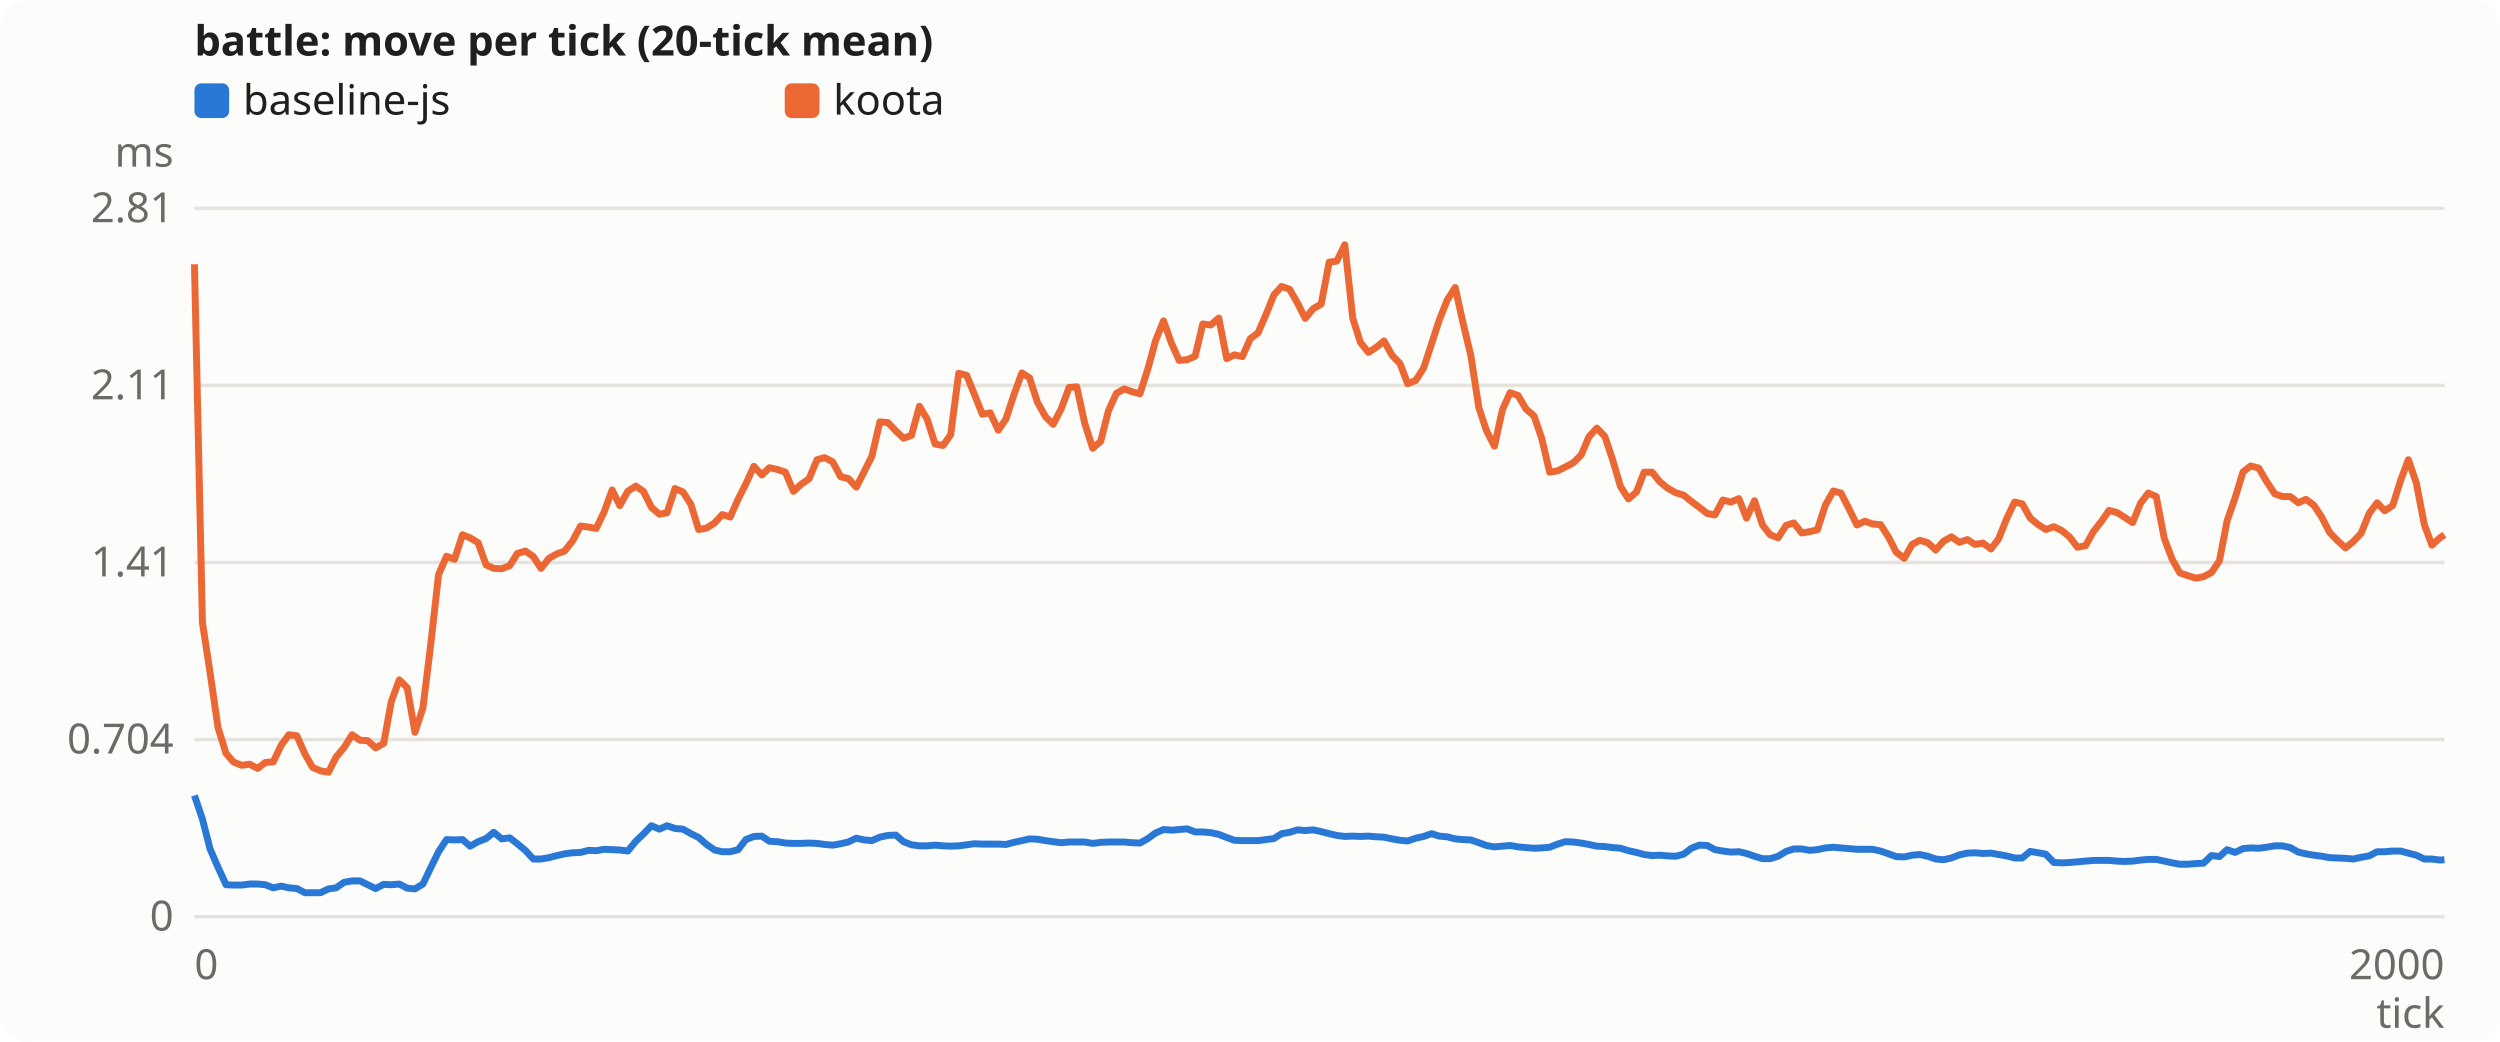
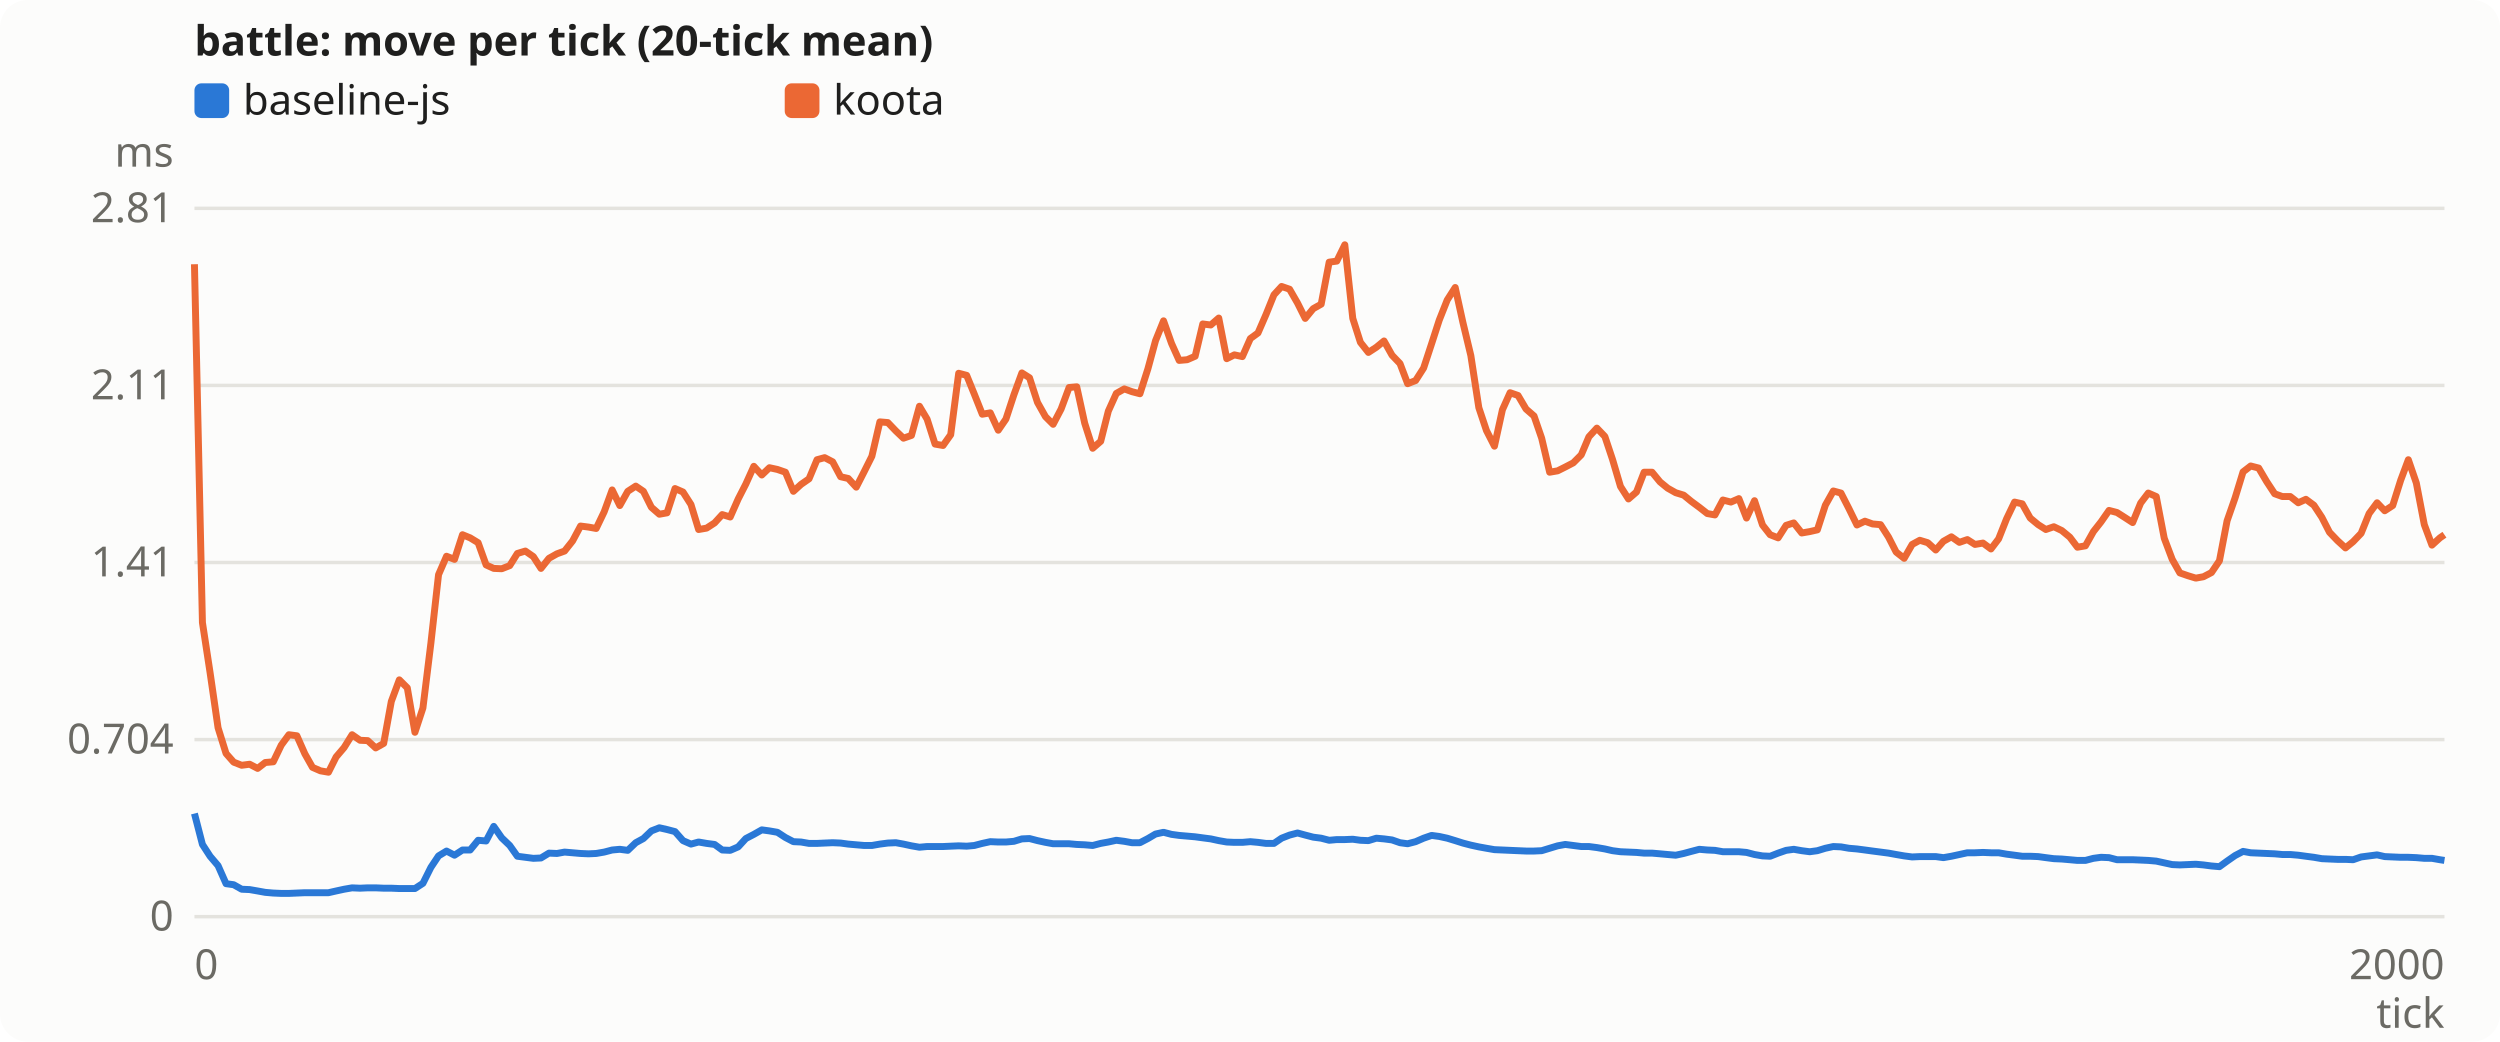
<svg xmlns="http://www.w3.org/2000/svg" viewBox="0 0 720 300" font-family="system-ui,sans-serif" font-size="12">
  <style>.bg{fill:#fcfcfb}.g{stroke:#e4e3de;stroke-width:1}.p{fill:#1f1f1e}.m{fill:#6b6a64}.s0{stroke:#2a78d6}.f0{fill:#2a78d6}.s1{stroke:#eb6834}.f1{fill:#eb6834}.s2{stroke:#1baf7a}.f2{fill:#1baf7a}.s3{stroke:#eda100}.f3{fill:#eda100}.s4{stroke:#e87ba4}.f4{fill:#e87ba4}.s5{stroke:#008300}.f5{fill:#008300}
@media (prefers-color-scheme: dark){.bg{fill:#1a1a19}.g{stroke:#33332f}.p{fill:#f0efec}.m{fill:#a3a29a}.s0{stroke:#3987e5}.f0{fill:#3987e5}.s1{stroke:#d95926}.f1{fill:#d95926}.s2{stroke:#199e70}.f2{fill:#199e70}.s3{stroke:#c98500}.f3{fill:#c98500}.s4{stroke:#d55181}.f4{fill:#d55181}.s5{stroke:#008300}.f5{fill:#008300}}</style>
  <rect class="bg" width="720" height="300" rx="8" />
  <text class="p" x="56" y="16" font-weight="600">battle: move per tick (20-tick mean)</text>
  <line class="g" x1="56" x2="704" y1="264" y2="264" />
  <text class="m" x="50" y="268" text-anchor="end">0</text>
  <line class="g" x1="56" x2="704" y1="213" y2="213" />
  <text class="m" x="50" y="217" text-anchor="end">0.704</text>
  <line class="g" x1="56" x2="704" y1="162" y2="162" />
  <text class="m" x="50" y="166" text-anchor="end">1.41</text>
  <line class="g" x1="56" x2="704" y1="111" y2="111" />
  <text class="m" x="50" y="115" text-anchor="end">2.11</text>
  <line class="g" x1="56" x2="704" y1="60" y2="60" />
  <text class="m" x="50" y="64" text-anchor="end">2.81</text>
  <text class="m" x="704" y="296" text-anchor="end">tick</text>
  <text class="m" x="50" y="48" text-anchor="end">ms</text>
  <text class="m" x="56" y="282">0</text>
  <text class="m" x="704" y="282" text-anchor="end">2000</text>
-   <polyline class="s0" fill="none" stroke-width="2" stroke-linejoin="round" points="56.0,229.1 58.3,235.9 60.5,244.5 62.8,249.8 65.1,254.8 67.3,254.9 69.6,254.9 71.9,254.6 74.2,254.6 76.4,254.8 78.7,255.7 81.0,255.2 83.2,255.7 85.5,255.9 87.8,257.1 90.0,257.1 92.3,257.1 94.6,256.0 96.8,255.7 99.1,254.1 101.4,253.7 103.7,253.7 105.9,254.8 108.2,255.9 110.5,254.7 112.7,254.8 115.0,254.6 117.3,255.8 119.5,256.0 121.8,254.6 124.1,249.8 126.3,245.3 128.6,241.8 130.9,241.9 133.2,241.8 135.4,243.7 137.7,242.4 140.0,241.5 142.2,239.7 144.5,241.6 146.8,241.3 149.0,243.0 151.3,244.9 153.6,247.4 155.8,247.4 158.1,247.0 160.4,246.4 162.6,245.9 164.9,245.6 167.2,245.5 169.5,244.9 171.7,245.0 174.0,244.6 176.3,244.7 178.5,244.8 180.8,245.1 183.1,242.3 185.3,240.2 187.6,237.8 189.9,238.8 192.1,237.8 194.4,238.6 196.7,238.8 199.0,240.1 201.2,241.2 203.5,243.2 205.8,244.8 208.0,245.3 210.3,245.3 212.6,244.7 214.8,241.8 217.1,240.9 219.4,240.8 221.6,242.3 223.9,242.4 226.2,242.8 228.5,242.9 230.7,242.9 233.0,242.8 235.3,242.9 237.5,243.2 239.8,243.4 242.1,243.0 244.3,242.5 246.6,241.4 248.9,241.9 251.1,242.1 253.4,241.1 255.7,240.6 258.0,240.5 260.2,242.4 262.5,243.3 264.8,243.6 267.0,243.6 269.3,243.4 271.6,243.6 273.8,243.7 276.1,243.6 278.4,243.3 280.6,243.0 282.9,243.1 285.2,243.1 287.5,243.1 289.7,243.2 292.0,242.6 294.3,242.1 296.5,241.6 298.8,241.7 301.1,242.1 303.3,242.4 305.6,242.7 307.9,242.5 310.1,242.5 312.4,242.5 314.7,242.9 317.0,242.6 319.2,242.5 321.5,242.5 323.8,242.5 326.0,242.7 328.3,242.8 330.6,241.5 332.8,239.9 335.1,238.9 337.4,239.1 339.6,238.9 341.9,238.7 344.2,239.6 346.4,239.6 348.7,239.8 351.0,240.3 353.3,241.2 355.5,242.0 357.8,242.1 360.1,242.1 362.3,242.1 364.6,241.8 366.9,241.5 369.1,240.1 371.4,239.7 373.7,239.0 375.9,239.2 378.2,239.0 380.5,239.5 382.8,240.1 385.0,240.6 387.3,240.9 389.6,240.8 391.8,240.9 394.1,240.8 396.4,241.0 398.6,241.1 400.9,241.6 403.2,242.0 405.4,242.2 407.7,241.4 410.0,240.9 412.3,240.1 414.5,240.8 416.8,241.0 419.1,241.6 421.3,241.8 423.6,241.9 425.9,242.7 428.1,243.5 430.4,243.9 432.7,243.7 434.9,243.5 437.2,243.9 439.5,244.1 441.8,244.3 444.0,244.2 446.3,244.0 448.6,243.1 450.8,242.4 453.1,242.5 455.4,242.8 457.6,243.2 459.9,243.7 462.2,243.8 464.4,244.1 466.7,244.3 469.0,245.0 471.3,245.5 473.5,246.1 475.8,246.4 478.1,246.3 480.3,246.5 482.6,246.6 484.9,246.0 487.1,244.3 489.4,243.4 491.7,243.5 493.9,244.7 496.2,245.1 498.5,245.4 500.8,245.3 503.0,245.8 505.3,246.6 507.6,247.3 509.8,247.3 512.1,246.6 514.4,245.2 516.6,244.5 518.9,244.5 521.2,244.9 523.4,244.7 525.7,244.2 528.0,244.0 530.2,244.2 532.5,244.4 534.8,244.6 537.1,244.6 539.3,244.6 541.6,245.1 543.9,245.9 546.1,246.7 548.4,246.8 550.7,246.3 552.9,246.1 555.2,246.6 557.5,247.4 559.7,247.6 562.0,247.1 564.3,246.2 566.6,245.7 568.8,245.6 571.1,245.8 573.4,245.7 575.6,246.1 577.9,246.5 580.2,247.1 582.4,247.1 584.7,245.2 587.0,245.6 589.2,246.0 591.5,248.4 593.8,248.5 596.1,248.4 598.3,248.2 600.6,248.0 602.9,247.8 605.1,247.8 607.4,247.8 609.7,248.0 611.9,248.1 614.2,248.0 616.5,247.7 618.7,247.5 621.0,247.5 623.3,248.0 625.6,248.5 627.8,248.9 630.1,248.9 632.4,248.7 634.6,248.6 636.9,246.4 639.2,246.7 641.4,244.7 643.7,245.5 646.0,244.4 648.2,244.2 650.5,244.3 652.8,244.0 655.1,243.6 657.3,243.6 659.6,244.1 661.9,245.4 664.1,245.9 666.4,246.3 668.7,246.6 670.9,247.0 673.2,247.1 675.5,247.2 677.7,247.4 680.0,246.9 682.3,246.5 684.6,245.3 686.8,245.3 689.1,245.1 691.4,245.1 693.6,245.7 695.9,246.3 698.2,247.4 700.4,247.4 702.7,247.7 704.0,247.6" />
+   <polyline class="s0" fill="none" stroke-width="2" stroke-linejoin="round" points="56.0,234.3 58.3,243.2 60.5,246.6 62.8,249.3 65.1,254.5 67.3,254.8 69.6,256.1 71.9,256.2 74.2,256.6 76.4,257.0 78.7,257.2 81.0,257.3 83.2,257.3 85.5,257.2 87.8,257.1 90.0,257.1 92.3,257.1 94.6,257.1 96.8,256.6 99.1,256.1 101.4,255.7 103.7,255.8 105.9,255.7 108.2,255.7 110.5,255.8 112.7,255.8 115.0,255.9 117.3,255.9 119.5,255.9 121.8,254.4 124.1,249.8 126.3,246.5 128.6,245.1 130.9,246.3 133.2,244.8 135.4,244.8 137.7,242.0 140.0,242.2 142.2,238.0 144.5,241.3 146.8,243.5 149.0,246.6 151.3,246.9 153.6,247.2 155.8,247.1 158.1,245.7 160.4,245.8 162.6,245.4 164.9,245.6 167.2,245.8 169.5,245.9 171.7,245.8 174.0,245.4 176.3,244.8 178.5,244.6 180.8,244.9 183.1,242.7 185.3,241.5 187.6,239.3 189.9,238.4 192.1,238.9 194.4,239.5 196.7,242.1 199.0,243.1 201.2,242.5 203.5,242.9 205.8,243.2 208.0,244.8 210.3,244.9 212.6,243.9 214.8,241.5 217.1,240.3 219.4,239.0 221.6,239.3 223.9,239.7 226.2,241.2 228.5,242.4 230.7,242.5 233.0,242.9 235.3,242.9 237.5,242.8 239.8,242.7 242.1,242.8 244.3,243.1 246.6,243.3 248.9,243.5 251.1,243.5 253.4,243.1 255.7,242.8 258.0,242.7 260.2,243.1 262.5,243.6 264.8,244.0 267.0,243.8 269.3,243.8 271.6,243.8 273.8,243.7 276.1,243.6 278.4,243.7 280.6,243.5 282.9,242.9 285.2,242.4 287.5,242.5 289.7,242.5 292.0,242.3 294.3,241.6 296.5,241.5 298.8,242.1 301.1,242.6 303.3,243.0 305.6,243.0 307.9,243.0 310.1,243.2 312.4,243.3 314.7,243.5 317.0,242.9 319.2,242.5 321.5,242.0 323.8,242.3 326.0,242.7 328.3,242.7 330.6,241.5 332.8,240.2 335.1,239.7 337.4,240.3 339.6,240.6 341.9,240.8 344.2,241.0 346.4,241.3 348.7,241.6 351.0,242.1 353.3,242.5 355.5,242.6 357.8,242.6 360.1,242.4 362.3,242.6 364.6,242.9 366.9,242.9 369.1,241.4 371.4,240.5 373.7,239.9 375.9,240.5 378.2,241.1 380.5,241.4 382.8,242.0 385.0,241.8 387.3,241.8 389.6,241.7 391.8,242.0 394.1,242.1 396.4,241.4 398.6,241.6 400.9,241.9 403.2,242.7 405.4,243.0 407.7,242.4 410.0,241.4 412.3,240.6 414.5,240.9 416.8,241.4 419.1,242.1 421.3,242.8 423.6,243.4 425.9,243.9 428.1,244.3 430.4,244.7 432.7,244.8 434.9,244.9 437.2,245.0 439.5,245.1 441.8,245.1 444.0,245.0 446.3,244.3 448.6,243.6 450.8,243.2 453.1,243.5 455.4,243.8 457.6,243.8 459.9,244.1 462.2,244.5 464.4,245.0 466.7,245.3 469.0,245.4 471.3,245.5 473.5,245.7 475.8,245.7 478.1,245.9 480.3,246.1 482.6,246.3 484.9,245.8 487.1,245.2 489.4,244.6 491.7,244.8 493.9,244.9 496.2,245.3 498.5,245.3 500.8,245.3 503.0,245.5 505.3,246.1 507.6,246.5 509.8,246.6 512.1,245.7 514.4,244.9 516.6,244.6 518.9,245.0 521.2,245.3 523.4,245.0 525.7,244.3 528.0,243.8 530.2,243.9 532.5,244.3 534.8,244.5 537.1,244.8 539.3,245.1 541.6,245.4 543.9,245.7 546.1,246.1 548.4,246.5 550.7,246.8 552.9,246.7 555.2,246.7 557.5,246.7 559.7,247.0 562.0,246.6 564.3,246.1 566.6,245.6 568.8,245.6 571.1,245.5 573.4,245.6 575.6,245.6 577.9,246.0 580.2,246.3 582.4,246.6 584.7,246.6 587.0,246.7 589.2,247.0 591.5,247.3 593.8,247.4 596.1,247.6 598.3,247.8 600.6,247.8 602.9,247.2 605.1,246.9 607.4,247.0 609.7,247.6 611.9,247.6 614.2,247.6 616.5,247.7 618.7,247.8 621.0,248.0 623.3,248.5 625.6,249.0 627.8,249.1 630.1,249.0 632.4,248.9 634.6,249.1 636.9,249.4 639.2,249.6 641.4,248.0 643.7,246.4 646.0,245.2 648.2,245.6 650.5,245.7 652.8,245.8 655.1,245.9 657.3,246.1 659.6,246.1 661.9,246.3 664.1,246.6 666.4,246.9 668.7,247.3 670.9,247.4 673.2,247.5 675.5,247.5 677.7,247.6 680.0,246.8 682.3,246.5 684.6,246.2 686.8,246.7 689.1,246.8 691.4,246.9 693.6,246.9 695.9,247.0 698.2,247.2 700.4,247.2 702.7,247.6 704.0,247.8" />
  <polyline class="s1" fill="none" stroke-width="2" stroke-linejoin="round" points="56.0,76.1 58.3,179.3 60.5,193.7 62.8,209.6 65.1,217.0 67.3,219.5 69.6,220.4 71.9,220.1 74.2,221.3 76.4,219.6 78.7,219.4 81.0,214.6 83.2,211.6 85.5,211.9 87.8,217.1 90.0,221.0 92.3,222.0 94.6,222.4 96.8,218.0 99.1,215.3 101.4,211.6 103.7,213.2 105.9,213.3 108.2,215.4 110.5,214.1 112.7,202.0 115.0,195.8 117.3,198.1 119.5,210.9 121.8,203.9 124.1,185.2 126.3,165.5 128.6,160.2 130.9,161.1 133.2,154.0 135.4,154.9 137.7,156.3 140.0,162.7 142.2,163.7 144.5,163.8 146.8,162.9 149.0,159.4 151.3,158.7 153.6,160.3 155.8,163.7 158.1,160.8 160.4,159.5 162.6,158.7 164.9,155.8 167.2,151.5 169.5,151.8 171.7,152.2 174.0,147.4 176.3,141.1 178.5,145.6 180.8,141.5 183.1,140.0 185.3,141.5 187.6,146.1 189.9,148.1 192.1,147.7 194.4,140.7 196.7,141.7 199.0,145.3 201.2,152.5 203.5,152.1 205.8,150.6 208.0,148.2 210.3,148.9 212.6,143.7 214.8,139.4 217.1,134.3 219.4,136.8 221.6,134.7 223.9,135.2 226.2,136.0 228.5,141.5 230.7,139.5 233.0,137.9 235.3,132.4 237.5,131.8 239.8,133.0 242.1,137.3 244.3,137.8 246.6,140.3 248.9,135.8 251.1,131.4 253.4,121.5 255.7,121.7 258.0,124.1 260.2,126.2 262.5,125.4 264.8,117.0 267.0,120.7 269.3,127.9 271.6,128.3 273.8,125.2 276.1,107.5 278.4,108.1 280.6,113.5 282.9,119.3 285.2,118.9 287.5,123.9 289.7,120.7 292.0,113.7 294.3,107.4 296.5,108.8 298.8,115.9 301.1,120.0 303.3,122.2 305.6,117.8 307.9,111.6 310.1,111.4 312.4,121.9 314.7,129.1 317.0,127.1 319.2,118.4 321.5,113.3 323.8,112.0 326.0,112.8 328.3,113.4 330.6,106.2 332.8,98.1 335.1,92.4 337.4,98.9 339.6,103.8 341.9,103.6 344.2,102.6 346.4,93.3 348.7,93.6 351.0,91.6 353.3,103.3 355.5,102.2 357.8,102.7 360.1,97.5 362.3,95.9 364.6,90.6 366.9,84.9 369.1,82.5 371.4,83.3 373.7,87.3 375.9,91.7 378.2,88.9 380.5,87.6 382.8,75.5 385.0,75.2 387.3,70.5 389.6,91.7 391.8,98.6 394.1,101.5 396.4,100.0 398.6,98.2 400.9,102.3 403.2,104.7 405.4,110.5 407.7,109.6 410.0,106.0 412.3,99.0 414.5,92.2 416.8,86.4 419.1,82.8 421.3,92.8 423.6,102.4 425.9,117.4 428.1,124.0 430.4,128.5 432.7,118.0 434.9,113.1 437.2,113.9 439.5,117.8 441.8,119.8 444.0,126.2 446.3,136.0 448.6,135.6 450.8,134.5 453.1,133.3 455.4,131.0 457.6,125.8 459.9,123.3 462.2,125.7 464.4,132.3 466.7,140.1 469.0,143.7 471.3,141.7 473.5,136.0 475.8,136.0 478.1,138.8 480.3,140.6 482.6,141.9 484.9,142.6 487.1,144.4 489.4,146.1 491.7,147.9 493.9,148.3 496.2,144.0 498.5,144.6 500.8,143.6 503.0,149.2 505.3,144.2 507.6,151.2 509.8,154.0 512.1,154.9 514.4,151.3 516.6,150.6 518.9,153.5 521.2,153.1 523.4,152.6 525.7,145.5 528.0,141.4 530.2,142.0 532.5,146.5 534.8,151.2 537.1,150.1 539.3,150.9 541.6,151.1 543.9,154.7 546.1,159.0 548.4,160.8 550.7,156.8 552.9,155.6 555.2,156.3 557.5,158.4 559.7,155.9 562.0,154.6 564.3,156.2 566.6,155.4 568.8,156.8 571.1,156.4 573.4,158.1 575.6,155.2 577.9,149.4 580.2,144.6 582.4,145.1 584.7,149.2 587.0,151.1 589.2,152.5 591.5,151.7 593.8,152.8 596.1,154.7 598.3,157.6 600.6,157.2 602.9,153.1 605.1,150.3 607.4,147.0 609.7,147.6 611.9,149.0 614.2,150.5 616.5,144.9 618.7,142.0 621.0,143.0 623.3,155.0 625.6,161.1 627.8,165.0 630.1,165.8 632.4,166.5 634.6,166.1 636.9,164.9 639.2,161.5 641.4,150.0 643.7,143.4 646.0,135.9 648.2,134.2 650.5,134.8 652.8,138.7 655.1,142.2 657.3,143.0 659.6,143.0 661.9,144.8 664.1,143.8 666.4,145.5 668.7,149.0 670.9,153.3 673.2,155.7 675.5,157.8 677.7,156.0 680.0,153.6 682.3,147.9 684.6,144.8 686.8,147.1 689.1,145.6 691.4,138.3 693.6,132.4 695.9,139.1 698.2,151.1 700.4,157.0 702.7,154.9 704.0,154.0" />
  <rect class="f0" x="56" y="24" width="10" height="10" rx="2" />
  <text class="p" x="70" y="33">baseline-js</text>
  <rect class="f1" x="226" y="24" width="10" height="10" rx="2" />
  <text class="p" x="240" y="33">koota</text>
</svg>
